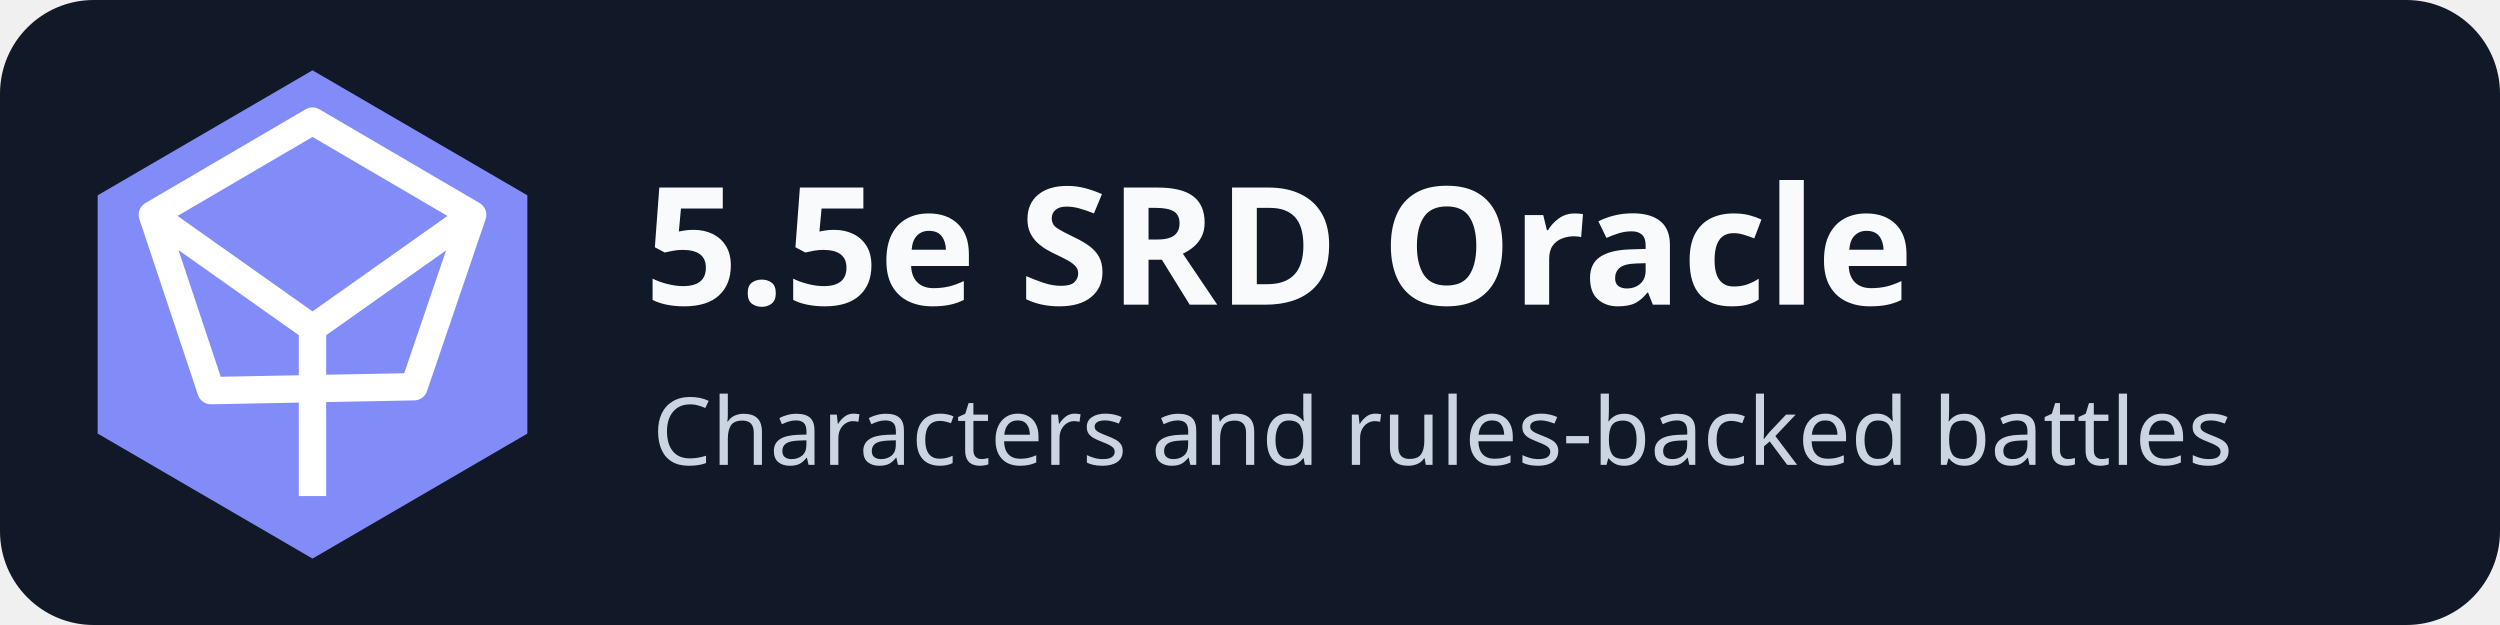
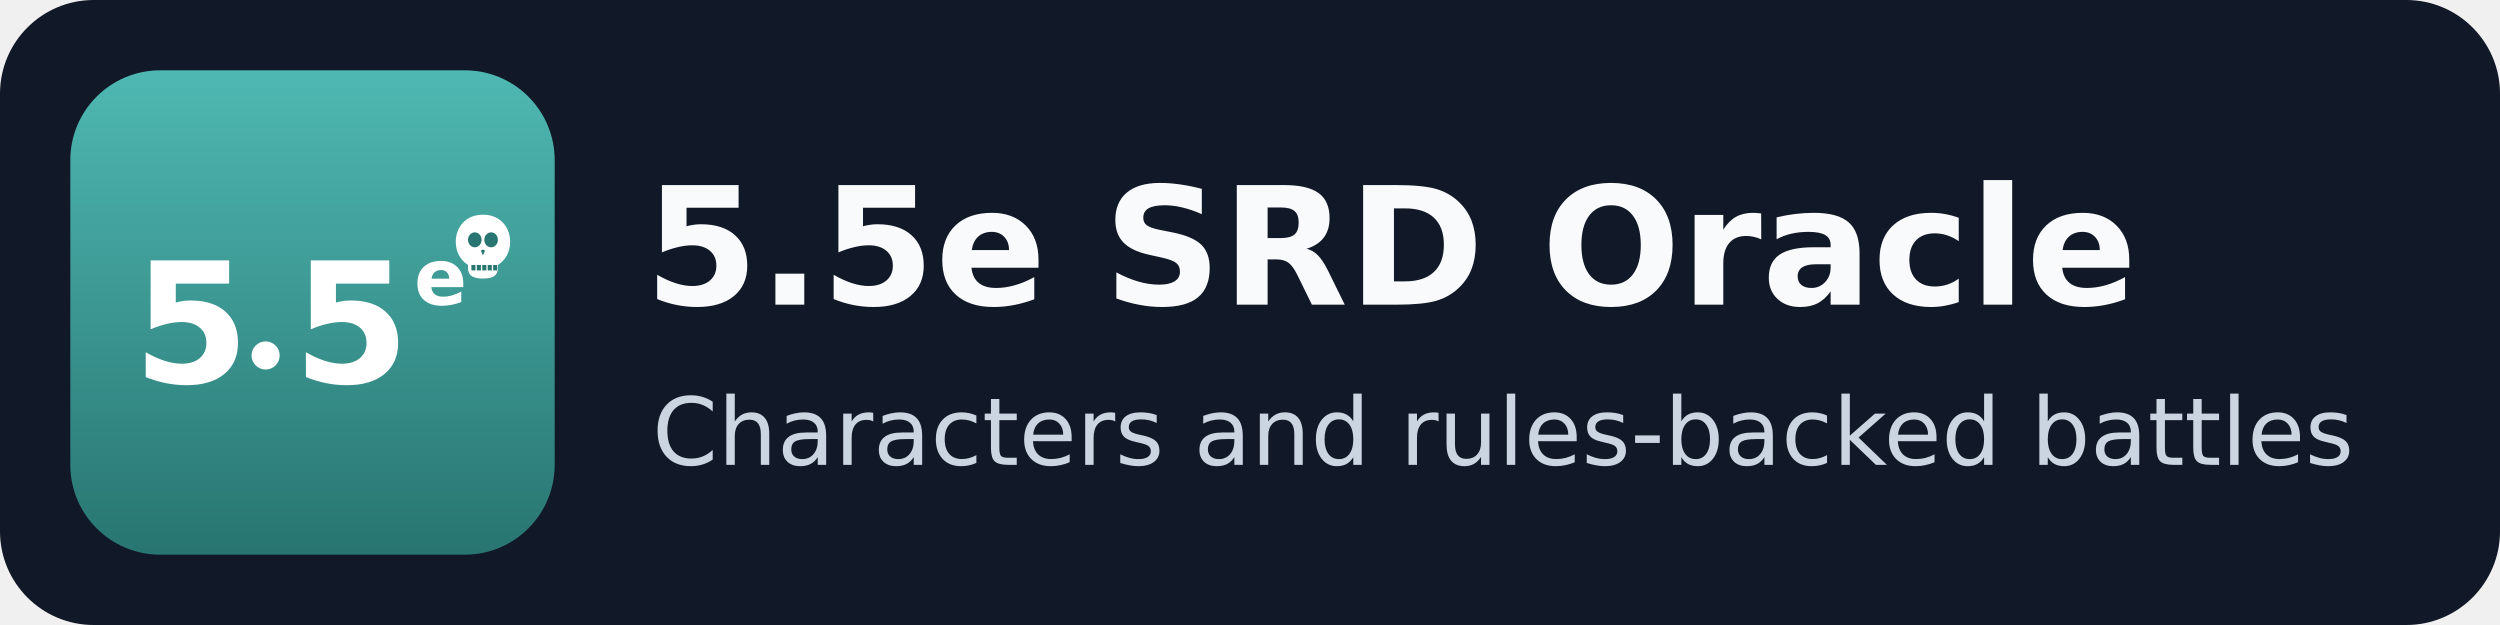
<svg xmlns="http://www.w3.org/2000/svg" viewBox="0 0 640 160" role="img" aria-labelledby="title">
+   <defs>
+     <linearGradient id="mark-background" x1="0" y1="0" x2="0" y2="1">
+       <stop offset="0" stop-color="#4FB8B2" />
+       <stop offset="1" stop-color="#287571" />
+     </linearGradient>
+   </defs>
  <rect width="640" height="160" rx="24" fill="#111827" />
-   <path fill="#818cf8" d="m80 18 55 32v61l-55 32-55-32V50z" />
-   <path fill="none" stroke="#fff" stroke-width="7" stroke-linejoin="round" d="m80 31 41 24-15 44-52 1-15-45zm-41 24 41 29 41-29M80 84v43" />
-   <text x="165" y="78" fill="#f8fafc" font-family="system-ui,sans-serif" font-size="42" font-weight="700">5.5e SRD Oracle</text>
-   <text x="167" y="119" fill="#cbd5e1" font-family="system-ui,sans-serif" font-size="24">Characters and rules-backed battles</text>
+   <rect x="18" y="18" width="124" height="124" rx="23" fill="url(#mark-background)" />
+   <g fill="#fff" font-family="DejaVu Sans" font-weight="700">
+     <text x="34" y="98" font-size="43">5</text>
+     <circle cx="68" cy="91" r="3.6" />
+     <text x="75" y="98" font-size="43">5</text>
+     <text x="106" y="78" font-size="20">e</text>
+   </g>
+   <g transform="translate(112.5 52) scale(.0435)" fill="#fff">
+     <path d="M256 68c-100 0-160 72-160 160 0 60 28 108 72 136l8 36h160l8-36c44-28 72-76 72-136 0-88-60-160-160-160z" />
+     <ellipse cx="208" cy="216" rx="40" ry="44" fill="#287571" />
+     <ellipse cx="304" cy="216" rx="40" ry="44" fill="#287571" />
+     <path d="M244 280l12 28 12-28c-4-4-10-6-12-6s-8 2-12 6z" fill="#287571" />
+     <path d="M168 364h176v16c0 36-16 64-88 64s-88-28-88-64v-16z" />
+     <path fill="#287571" d="M188 364h24v32h-24zm32 0h24v32h-24zm32 0h24v32h-24zm32 0h24v32h-24zm32 0h24v32h-24z" />
+   </g>
+   <text x="165" y="78" fill="#f8fafc" font-family="DejaVu Sans" font-size="42" font-weight="700">5.5e SRD Oracle</text>
+   <text x="167" y="119" fill="#cbd5e1" font-family="DejaVu Sans" font-size="24">Characters and rules-backed battles</text>
</svg>
